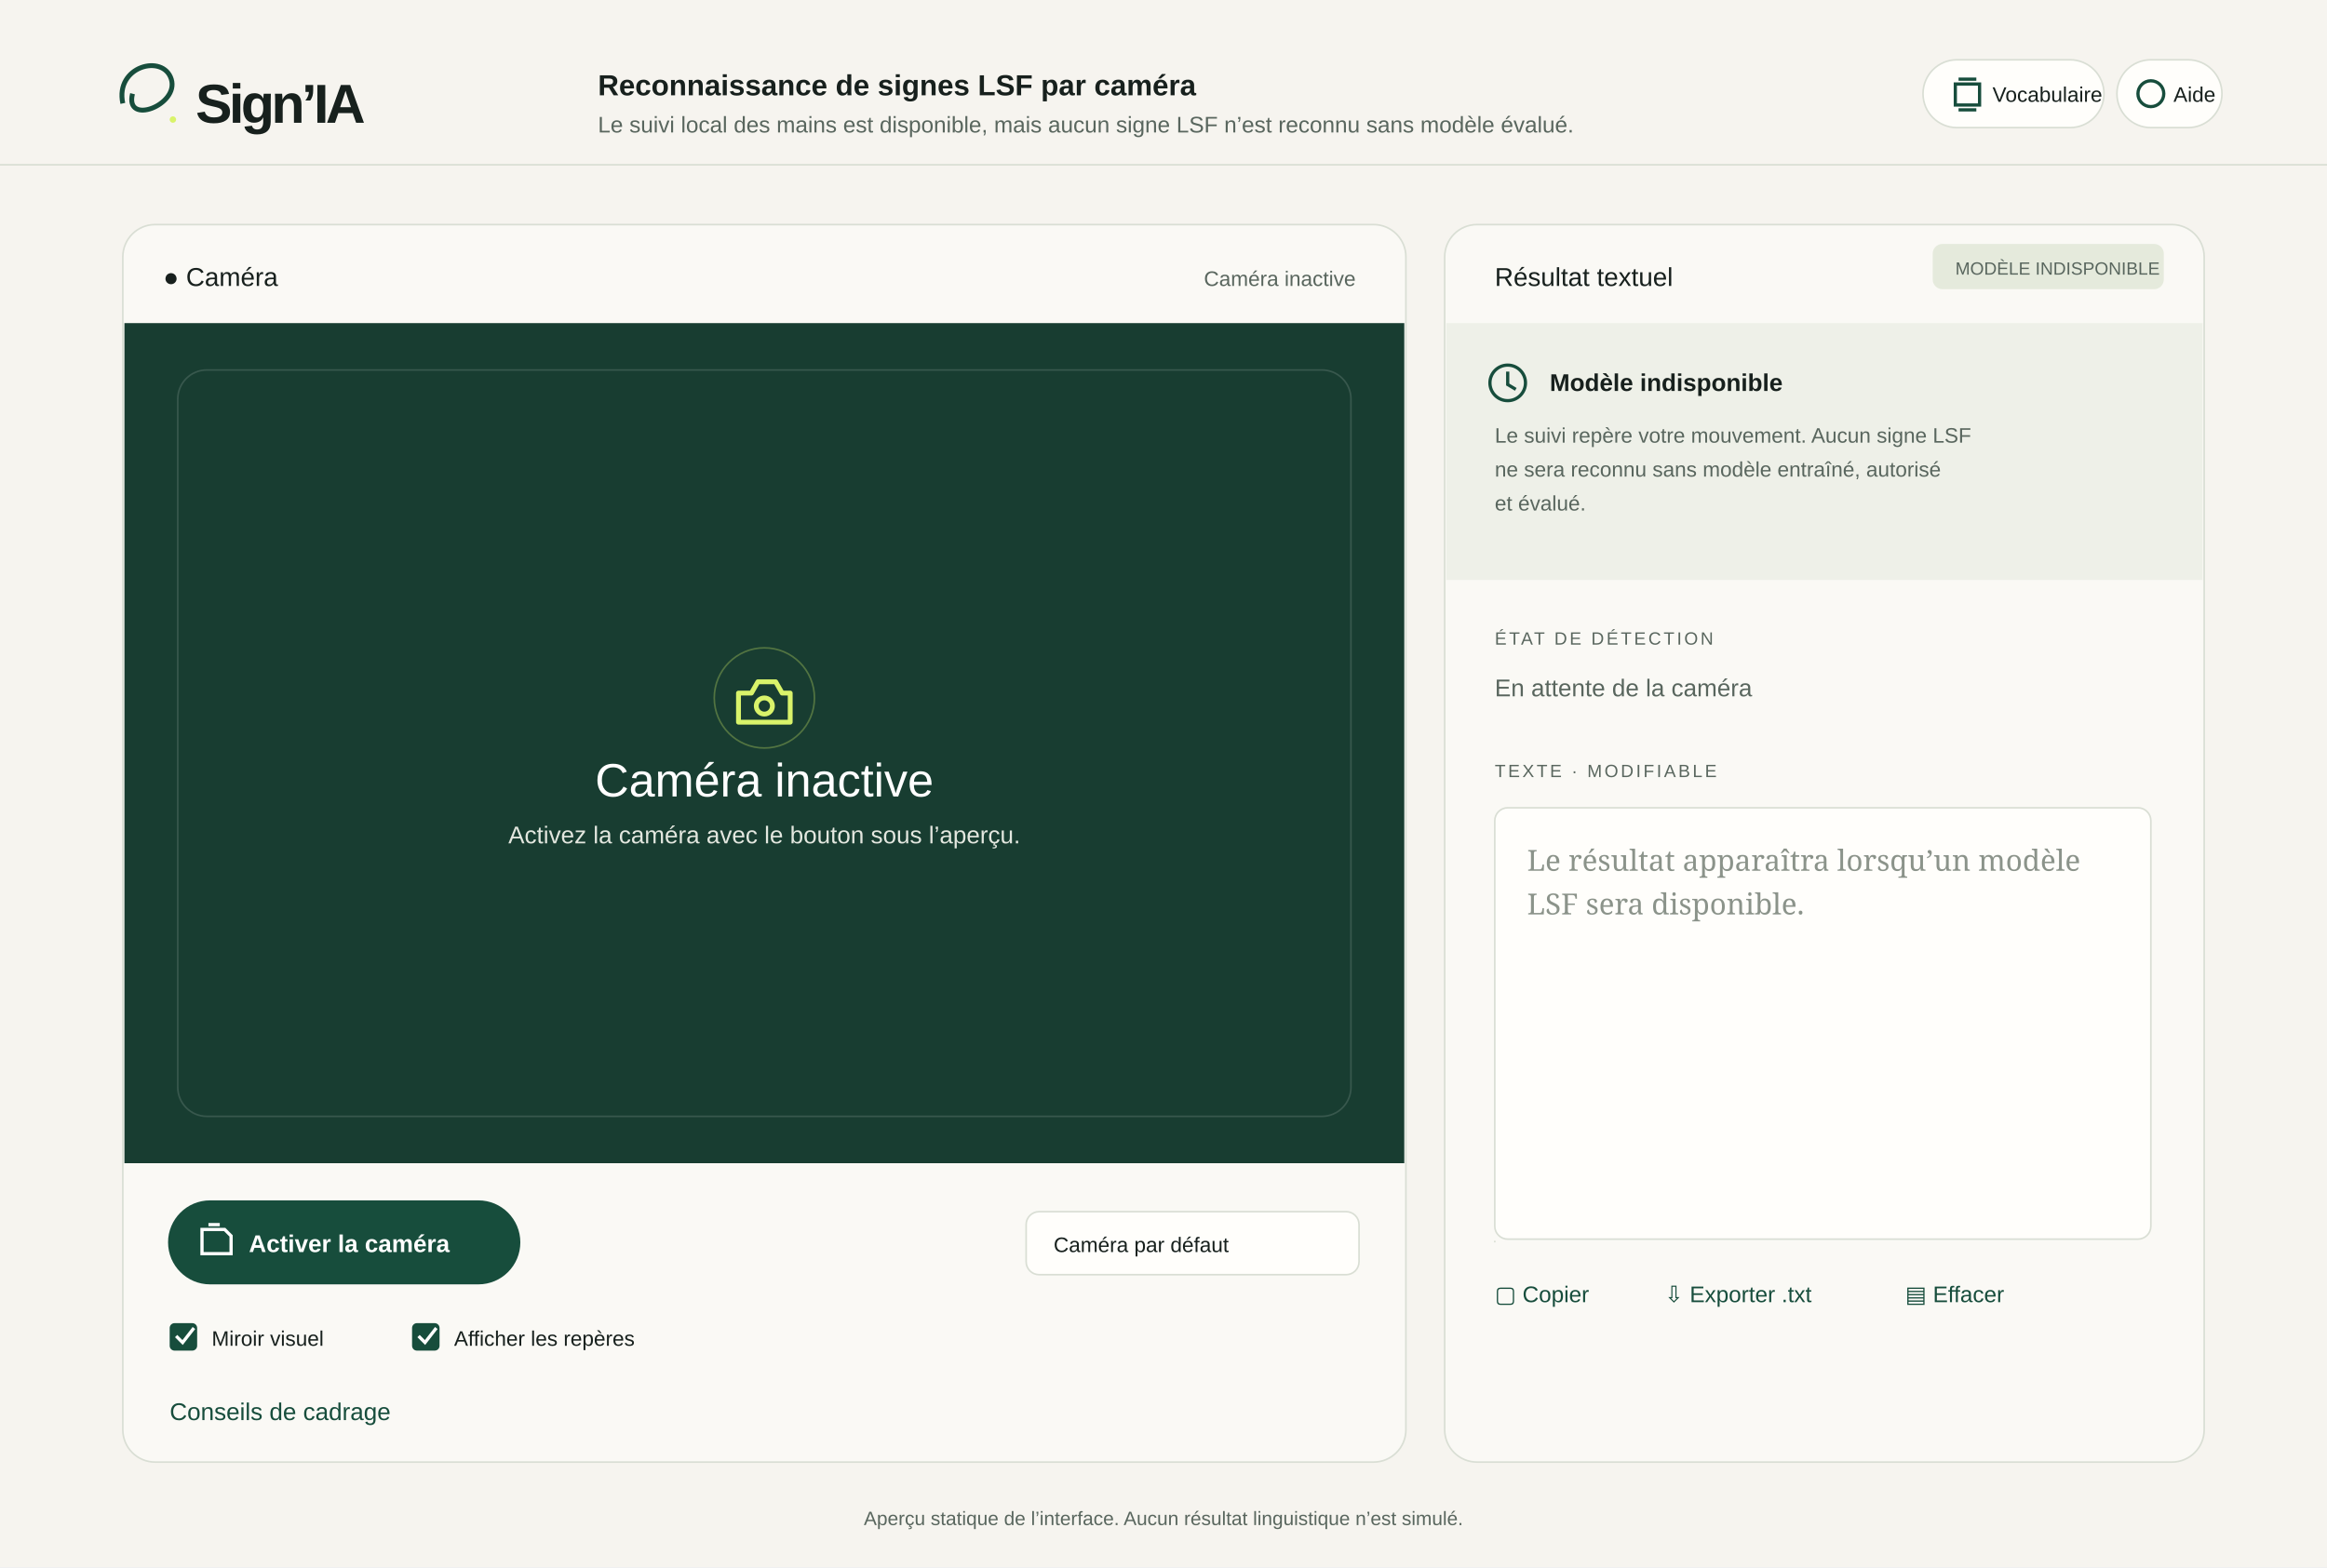
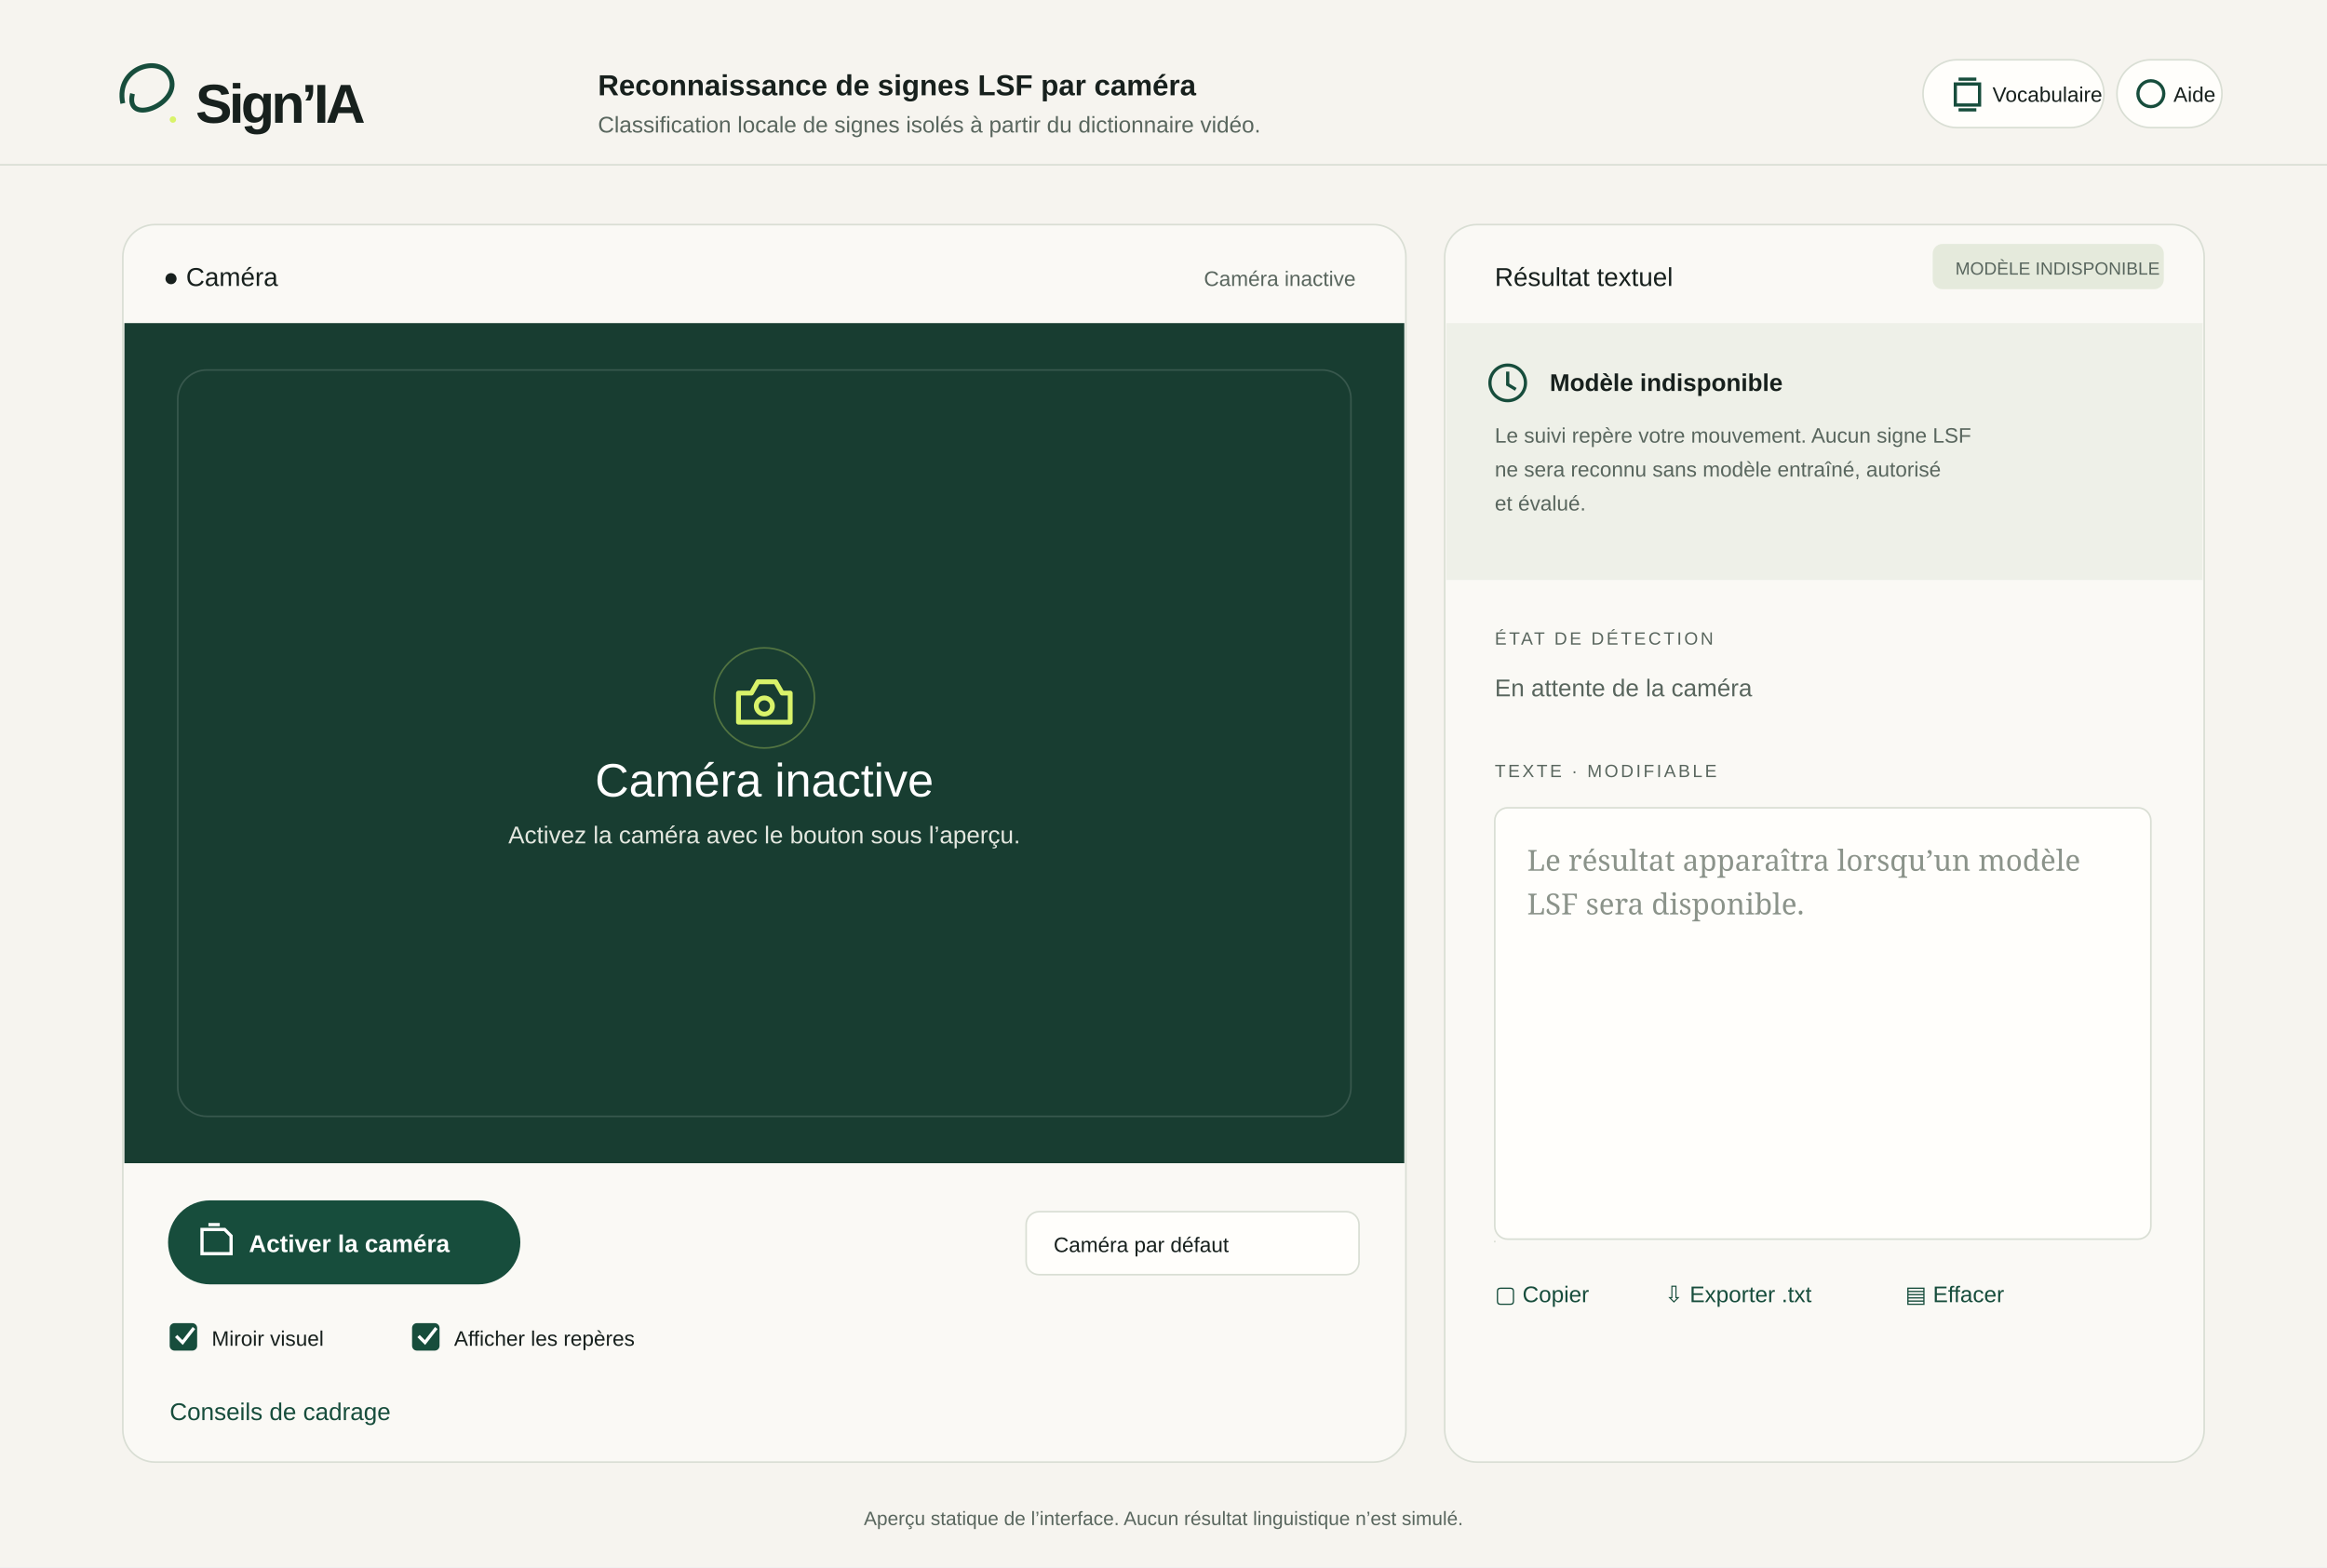
<svg xmlns="http://www.w3.org/2000/svg" width="1440" height="970" viewBox="0 0 1440 970" role="img" aria-labelledby="title desc">
  <rect width="1440" height="970" fill="#f6f4ef" />
  <g font-family="Arial, Helvetica, sans-serif" fill="#17201d">
    <path d="M0 102H1440" stroke="#d9ded4" />
    <path d="M76 64c-5-23 25-31 30-15s-29 29-24 9" fill="none" stroke="#174d3c" stroke-width="3" />
    <circle cx="107" cy="74" r="2" fill="#d9f36a" />
    <text x="121" y="76" font-size="34" font-weight="700" letter-spacing="-2">Sign’IA</text>
    <text x="370" y="59" font-size="18" font-weight="700">Reconnaissance de signes LSF par caméra</text>
-     <text x="370" y="82" font-size="14" fill="#59665e">Le suivi local des mains est disponible, mais aucun signe LSF n’est reconnu sans modèle évalué.</text>
+     <text x="370" y="82" font-size="14" fill="#59665e">Classification locale de signes isolés à partir du dictionnaire vidéo.</text>
    <rect x="1190" y="37" width="112" height="42" rx="21" fill="#fffefb" stroke="#d9ded4" />
    <path d="M1210 52h15v13h-15zM1212 49h11M1212 68h11" fill="none" stroke="#174d3c" stroke-width="2" />
    <text x="1233" y="63" font-size="13">Vocabulaire</text>
    <rect x="1310" y="37" width="65" height="42" rx="21" fill="#fffefb" stroke="#d9ded4" />
    <circle cx="1331" cy="58" r="8" fill="none" stroke="#174d3c" stroke-width="2" />
    <text x="1345" y="63" font-size="13">Aide</text>
  </g>
  <rect x="76" y="139" width="794" height="766" rx="20" fill="#faf9f5" stroke="#d9ded4" />
  <text x="101" y="177" font-family="Arial, sans-serif" font-size="16" fill="#17201d">●  Caméra</text>
  <text x="745" y="177" font-family="Arial, sans-serif" font-size="13" fill="#59665e">Caméra inactive</text>
  <rect x="77" y="200" width="792" height="520" fill="#183d31" />
  <rect x="110" y="229" width="726" height="462" rx="18" fill="none" stroke="#fff" stroke-opacity=".14" />
  <circle cx="473" cy="432" r="31" fill="none" stroke="#d9f36a" stroke-opacity=".3" />
  <path d="M457 429h8l4-7h11l4 7h5v18h-32z" fill="none" stroke="#d9f36a" stroke-width="3" stroke-linejoin="round" />
  <circle cx="473" cy="437" r="5" fill="none" stroke="#d9f36a" stroke-width="3" />
  <text x="473" y="493" font-family="Arial, sans-serif" font-size="29" fill="#fff" text-anchor="middle">Caméra inactive</text>
  <text x="473" y="522" font-family="Arial, sans-serif" font-size="15" fill="#e3e7df" text-anchor="middle">Activez la caméra avec le bouton sous l’aperçu.</text>
  <rect x="104" y="743" width="218" height="52" rx="26" fill="#174d3c" />
  <path d="M125 761h14l4 4v11h-18zM129 758h7" fill="none" stroke="#fff" stroke-width="2" />
  <text x="154" y="775" font-family="Arial, sans-serif" font-size="15" font-weight="700" fill="#fff">Activer la caméra</text>
  <rect x="635" y="750" width="206" height="39" rx="8" fill="#fffefb" stroke="#d9ded4" />
  <text x="652" y="775" font-family="Arial, sans-serif" font-size="13" fill="#17201d">Caméra par défaut</text>
  <rect x="105" y="819" width="17" height="17" rx="3" fill="#174d3c" />
  <path d="m109 827 4 4 7-9" fill="none" stroke="#fff" stroke-width="2" />
  <text x="131" y="833" font-family="Arial, sans-serif" font-size="13" fill="#17201d">Miroir visuel</text>
  <rect x="255" y="819" width="17" height="17" rx="3" fill="#174d3c" />
  <path d="m259 827 4 4 7-9" fill="none" stroke="#fff" stroke-width="2" />
  <text x="281" y="833" font-family="Arial, sans-serif" font-size="13" fill="#17201d">Afficher les repères</text>
  <text x="105" y="879" font-family="Arial, sans-serif" font-size="15" fill="#174d3c">Conseils de cadrage</text>
  <rect x="894" y="139" width="470" height="766" rx="20" fill="#faf9f5" stroke="#d9ded4" />
  <text x="925" y="177" font-family="Arial, sans-serif" font-size="16" fill="#17201d">Résultat textuel</text>
  <rect x="1196" y="151" width="143" height="28" rx="6" fill="#e5eadc" />
  <text x="1210" y="170" font-family="Arial, sans-serif" font-size="11" fill="#59665e">MODÈLE INDISPONIBLE</text>
  <rect x="895" y="200" width="468" height="159" fill="#eef0e8" />
  <circle cx="933" cy="237" r="11" fill="none" stroke="#174d3c" stroke-width="2" />
  <path d="M933 230v8l5 3" fill="none" stroke="#174d3c" stroke-width="2" />
  <text x="959" y="242" font-family="Arial, sans-serif" font-size="15" font-weight="700" fill="#17201d">Modèle indisponible</text>
  <text x="925" y="274" font-family="Arial, sans-serif" font-size="13" fill="#59665e">Le suivi repère votre mouvement. Aucun signe LSF</text>
  <text x="925" y="295" font-family="Arial, sans-serif" font-size="13" fill="#59665e">ne sera reconnu sans modèle entraîné, autorisé</text>
  <text x="925" y="316" font-family="Arial, sans-serif" font-size="13" fill="#59665e">et évalué.</text>
  <text x="925" y="399" font-family="Arial, sans-serif" font-size="11" letter-spacing="1.5" fill="#59665e">ÉTAT DE DÉTECTION</text>
  <text x="925" y="431" font-family="Arial, sans-serif" font-size="15" fill="#59665e">En attente de la caméra</text>
  <text x="925" y="481" font-family="Arial, sans-serif" font-size="11" letter-spacing="1.5" fill="#59665e">TEXTE · MODIFIABLE</text>
  <rect x="925" y="500" width="406" height="267" rx="8" fill="#fffefb" stroke="#d9ded4" />
  <text x="945" y="539" font-family="Georgia, serif" font-size="18" fill="#8b938a">Le résultat apparaîtra lorsqu’un modèle</text>
  <text x="945" y="566" font-family="Georgia, serif" font-size="18" fill="#8b938a">LSF sera disponible.</text>
  <path d="M925 768v1" stroke="#d9ded4" />
  <text x="925" y="806" font-family="Arial, sans-serif" font-size="14" fill="#174d3c">▢  Copier</text>
  <text x="1030" y="806" font-family="Arial, sans-serif" font-size="14" fill="#174d3c">⇩  Exporter .txt</text>
  <text x="1179" y="806" font-family="Arial, sans-serif" font-size="14" fill="#174d3c">▤  Effacer</text>
  <text x="720" y="944" font-family="Arial, sans-serif" font-size="12" fill="#59665e" text-anchor="middle">Aperçu statique de l’interface. Aucun résultat linguistique n’est simulé.</text>
</svg>
